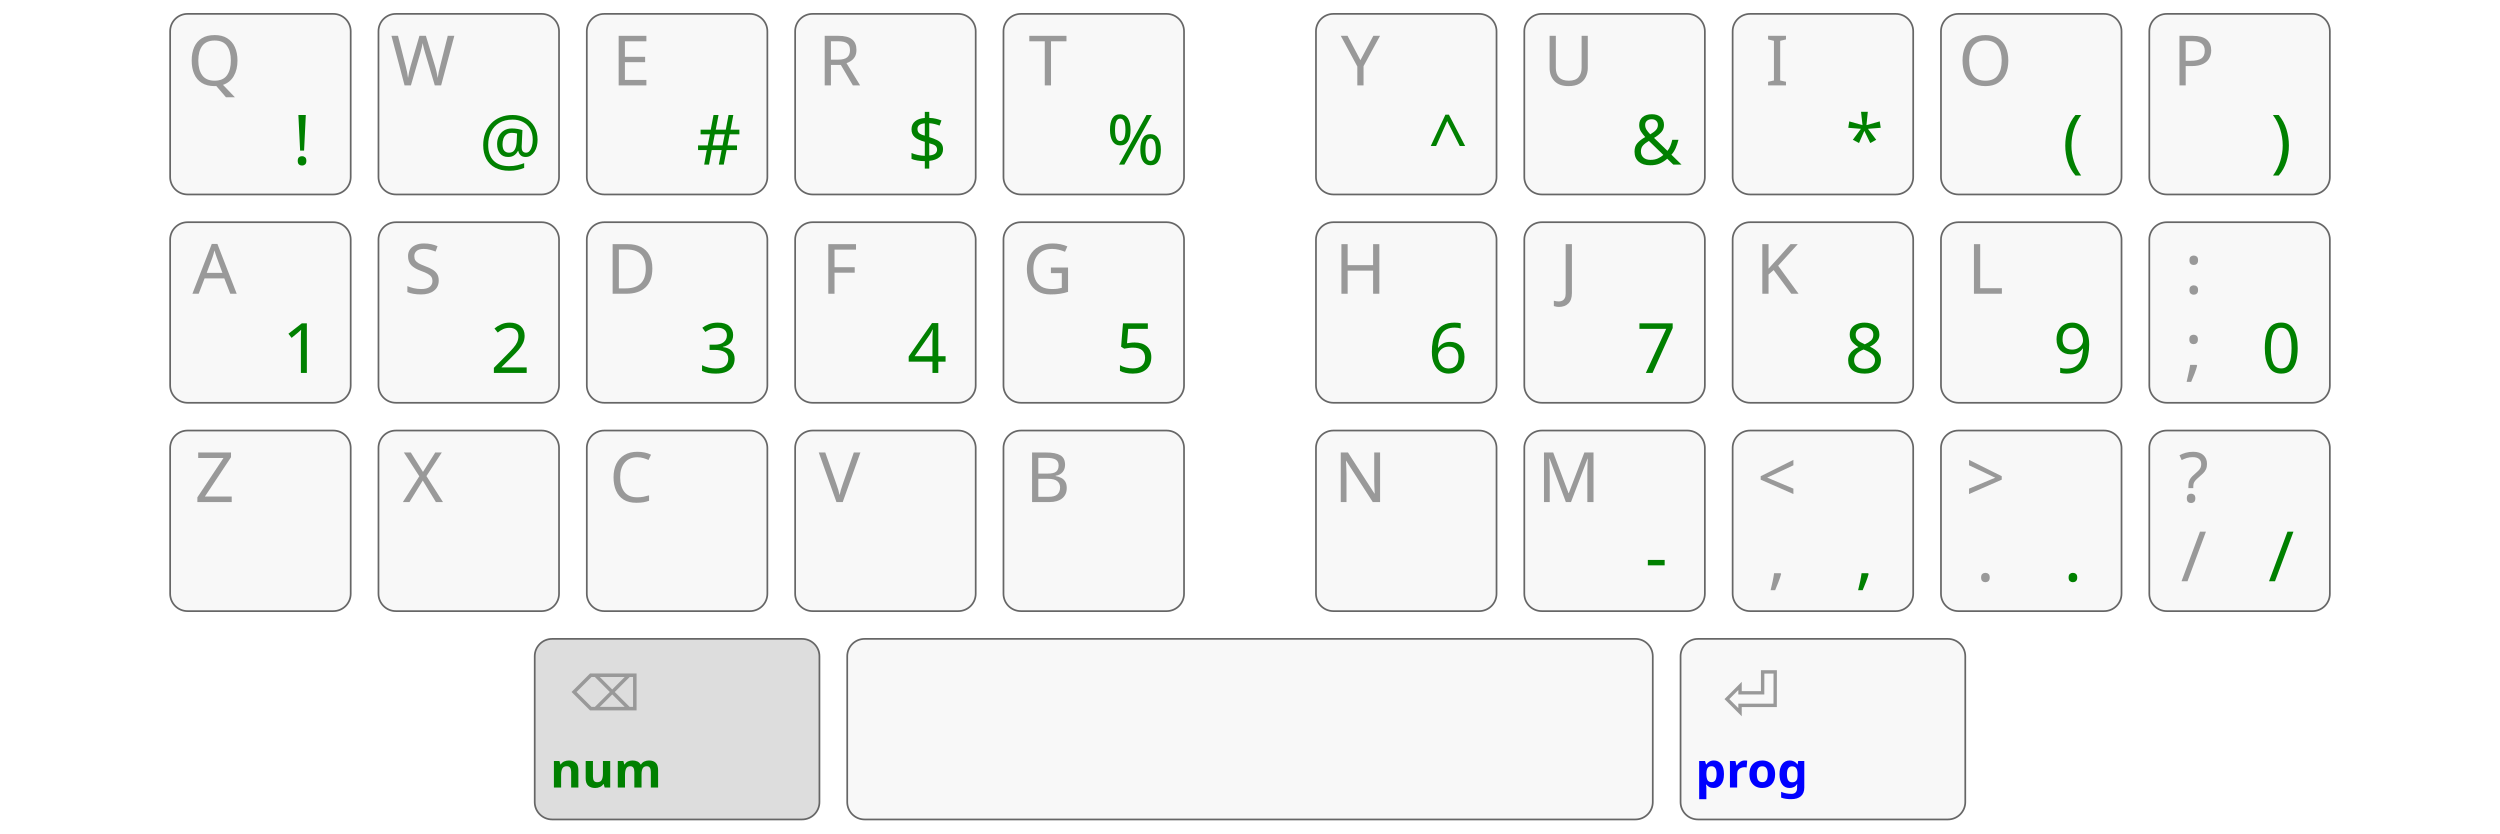
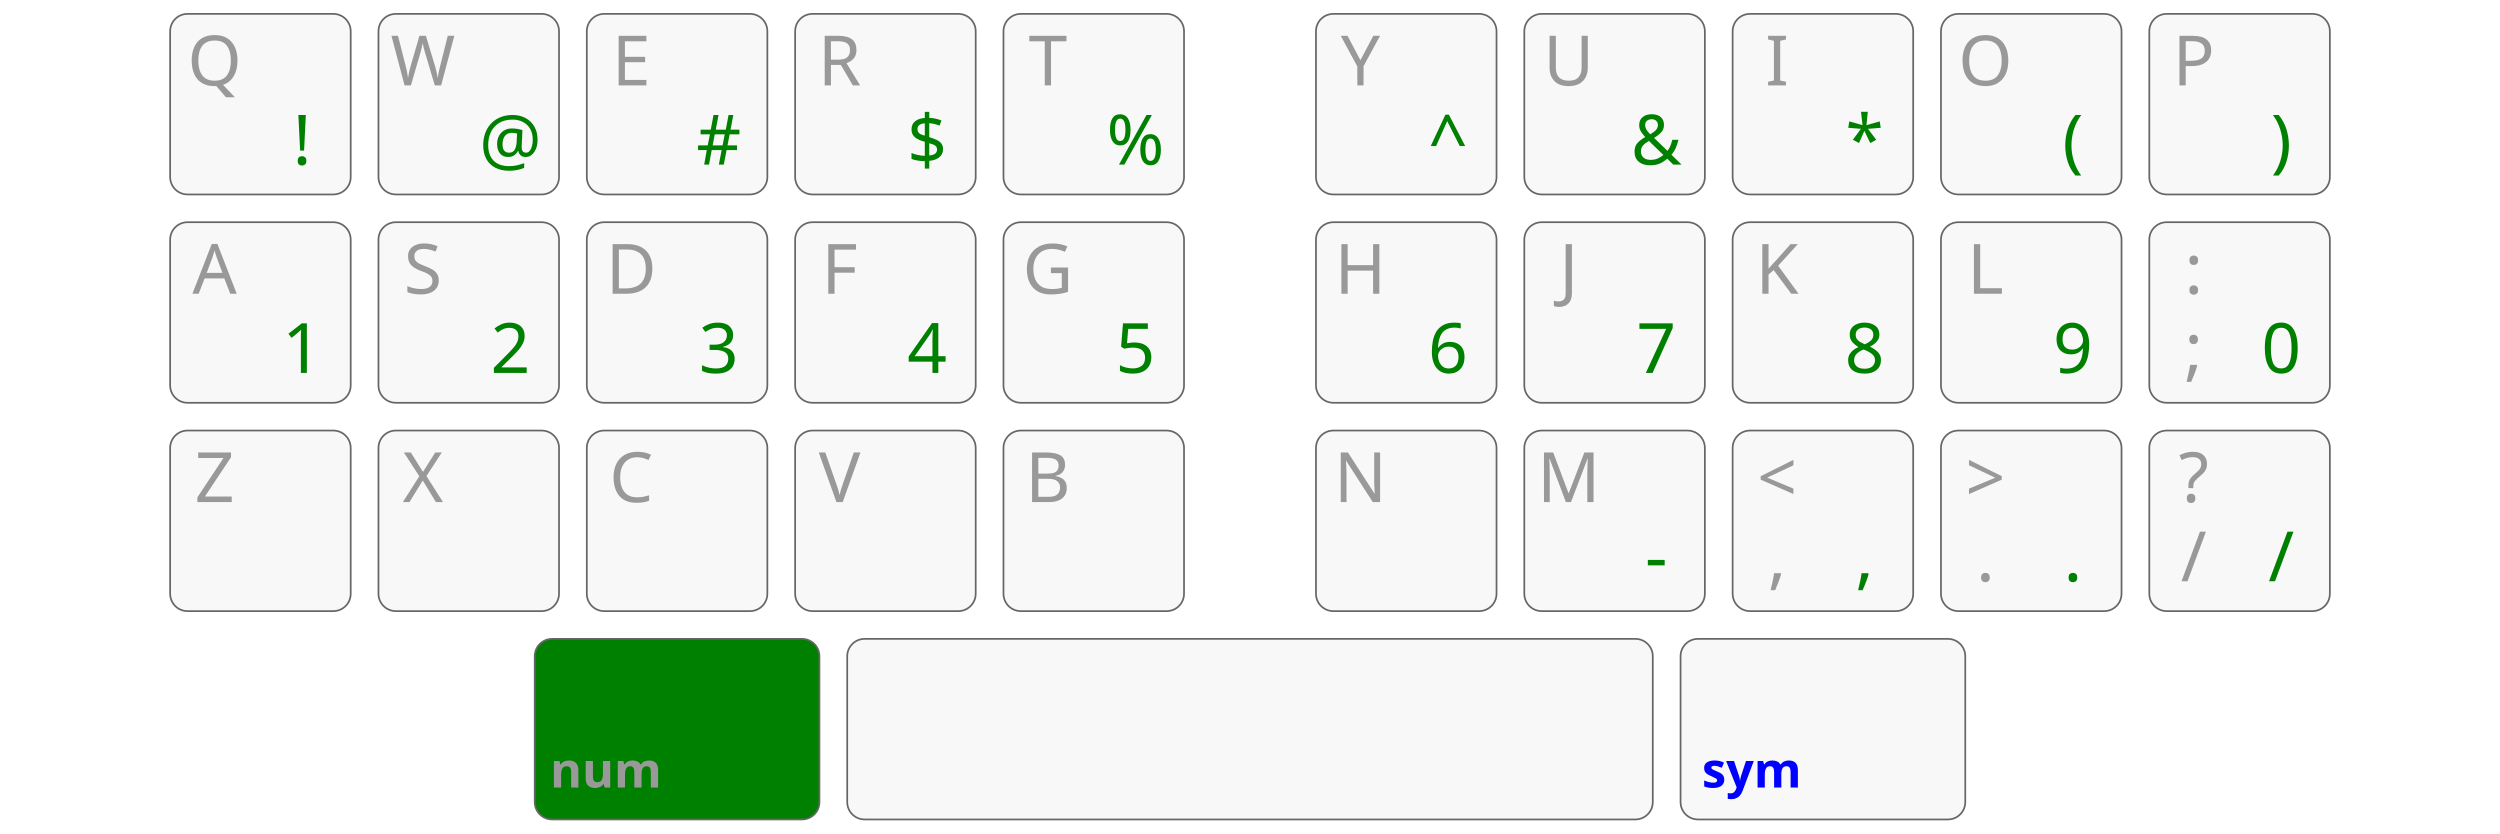
<svg xmlns="http://www.w3.org/2000/svg" viewBox="90 60 720 240">
  <style>
    rect, path {
      fill: #f8f8f8;
      stroke: #666;
      stroke-width: .5px;
    }
    text {
      fill: #999;
      font: normal 20px sans-serif;
      text-align: center;
      text-anchor: middle;
    }

    #row_AD { transform: translate(64px,  64px); }
    #row_AC { transform: translate(64px, 124px); }
    #row_AB { transform: translate(64px, 184px); }
    #row_AA { transform: translate(64px, 244px); }
    .left   { transform: translate(-15px, 0); }
    .right  { transform: translate(+15px, 0); }

    .layer  { font-size: 14px; font-weight: bold; }
    .layerNum { fill: green; }
    .layerSym { fill: blue; }
-     .active   { fill: #ddd; }

    @media (prefers-color-scheme: dark) {
      text      { fill: #888; }
      rect      { fill: #444; }
-       .active   { fill: #666; }
      .layerNum { fill: #6d6; }
      .layerSym { fill: #99f; }
    }
  </style>
  <g id="row_AD">
    <g class="left">
      <g transform="translate(90)">
        <rect width="52" height="52" rx="5" ry="5" />
        <text x="12.8" y="20.6" class="level2">Q</text>
        <text x="38.0" y="43.4" class="layerNum">!</text>
      </g>
      <g transform="translate(150)">
        <rect width="52" height="52" rx="5" ry="5" />
        <text x="12.8" y="20.6" class="level2">W</text>
        <text x="38.0" y="43.4" class="layerNum">@</text>
      </g>
      <g transform="translate(210)">
        <rect width="52" height="52" rx="5" ry="5" />
        <text x="12.8" y="20.6" class="level2">E</text>
        <text x="38.0" y="43.4" class="layerNum">#</text>
      </g>
      <g transform="translate(270)">
        <rect width="52" height="52" rx="5" ry="5" />
        <text x="12.8" y="20.6" class="level2">R</text>
        <text x="38.0" y="43.4" class="layerNum">$</text>
      </g>
      <g transform="translate(330)">
        <rect width="52" height="52" rx="5" ry="5" />
        <text x="12.8" y="20.6" class="level2">T</text>
        <text x="38.0" y="43.4" class="layerNum">%</text>
      </g>
    </g>
    <g class="right">
      <g transform="translate(390)">
        <rect width="52" height="52" rx="5" ry="5" />
        <text x="12.8" y="20.6" class="level2">Y</text>
        <text x="38.0" y="43.4" class="layerNum">^</text>
      </g>
      <g transform="translate(450)">
        <rect width="52" height="52" rx="5" ry="5" />
        <text x="12.8" y="20.6" class="level2">U</text>
        <text x="38.0" y="43.4" class="layerNum">&amp;</text>
      </g>
      <g transform="translate(510)">
        <rect width="52" height="52" rx="5" ry="5" />
        <text x="12.8" y="20.6" class="level2">I</text>
        <text x="38.0" y="43.4" class="layerNum">*</text>
      </g>
      <g transform="translate(570)">
        <rect width="52" height="52" rx="5" ry="5" />
        <text x="12.8" y="20.6" class="level2">O</text>
        <text x="38.0" y="43.4" class="layerNum">(</text>
      </g>
      <g transform="translate(630)">
        <rect width="52" height="52" rx="5" ry="5" />
        <text x="12.8" y="20.6" class="level2">P</text>
        <text x="38.0" y="43.4" class="layerNum">)</text>
      </g>
    </g>
  </g>
  <g id="row_AC">
    <g class="left">
      <g transform="translate(90)">
        <rect width="52" height="52" rx="5" ry="5" />
        <text x="12.8" y="20.6" class="level2">A</text>
        <text x="38.0" y="43.4" class="layerNum">1</text>
      </g>
      <g transform="translate(150)">
        <rect width="52" height="52" rx="5" ry="5" />
        <text x="12.8" y="20.6" class="level2">S</text>
        <text x="38.0" y="43.4" class="layerNum">2</text>
      </g>
      <g transform="translate(210)">
        <rect width="52" height="52" rx="5" ry="5" />
        <text x="12.8" y="20.6" class="level2">D</text>
        <text x="38.0" y="43.4" class="layerNum">3</text>
      </g>
      <g transform="translate(270)">
        <rect width="52" height="52" rx="5" ry="5" />
        <text x="12.8" y="20.6" class="level2">F</text>
        <text x="38.0" y="43.4" class="layerNum">4</text>
      </g>
      <g transform="translate(330)">
        <rect width="52" height="52" rx="5" ry="5" />
        <text x="12.8" y="20.6" class="level2">G</text>
        <text x="38.0" y="43.4" class="layerNum">5</text>
      </g>
    </g>
    <g class="right">
      <g transform="translate(390)">
        <rect width="52" height="52" rx="5" ry="5" />
        <text x="12.8" y="20.6" class="level2">H</text>
        <text x="38.0" y="43.4" class="layerNum">6</text>
      </g>
      <g transform="translate(450)">
        <rect width="52" height="52" rx="5" ry="5" />
        <text x="12.8" y="20.6" class="level2">J</text>
        <text x="38.0" y="43.4" class="layerNum">7</text>
      </g>
      <g transform="translate(510)">
        <rect width="52" height="52" rx="5" ry="5" />
        <text x="12.8" y="20.6" class="level2">K</text>
        <text x="38.0" y="43.4" class="layerNum">8</text>
      </g>
      <g transform="translate(570)">
        <rect width="52" height="52" rx="5" ry="5" />
        <text x="12.8" y="20.6" class="level2">L</text>
        <text x="38.0" y="43.4" class="layerNum">9</text>
      </g>
      <g transform="translate(630)">
        <rect width="52" height="52" rx="5" ry="5" />
        <text x="12.8" y="43.4" class="level1">;</text>
        <text x="12.8" y="20.6" class="level2">:</text>
        <text x="38.0" y="43.4" class="layerNum">0</text>
      </g>
    </g>
  </g>
  <g id="row_AB">
    <g class="left">
      <g transform="translate(90)">
        <rect width="52" height="52" rx="5" ry="5" />
        <text x="12.8" y="20.6" class="level2">Z</text>
      </g>
      <g transform="translate(150)">
        <rect width="52" height="52" rx="5" ry="5" />
        <text x="12.8" y="20.6" class="level2">X</text>
      </g>
      <g transform="translate(210)">
        <rect width="52" height="52" rx="5" ry="5" />
        <text x="12.8" y="20.6" class="level2">C</text>
      </g>
      <g transform="translate(270)">
        <rect width="52" height="52" rx="5" ry="5" />
        <text x="12.8" y="20.6" class="level2">V</text>
      </g>
      <g transform="translate(330)">
        <rect width="52" height="52" rx="5" ry="5" />
        <text x="12.8" y="20.6" class="level2">B</text>
      </g>
    </g>
    <g class="right">
      <g transform="translate(390)">
        <rect width="52" height="52" rx="5" ry="5" />
        <text x="12.8" y="20.6" class="level2">N</text>
      </g>
      <g transform="translate(450)">
        <rect width="52" height="52" rx="5" ry="5" />
        <text x="12.8" y="20.6" class="level2">M</text>
        <text x="38.0" y="43.4" class="layerNum">-</text>
      </g>
      <g transform="translate(510)">
        <rect width="52" height="52" rx="5" ry="5" />
        <text x="12.8" y="43.4" class="level1">,</text>
        <text x="12.8" y="20.6" class="level2">&lt;</text>
        <text x="38.0" y="43.4" class="layerNum">,</text>
      </g>
      <g transform="translate(570)">
        <rect width="52" height="52" rx="5" ry="5" />
        <text x="12.8" y="43.4" class="level1">.</text>
        <text x="12.8" y="20.6" class="level2">&gt;</text>
        <text x="38.0" y="43.4" class="layerNum">.</text>
      </g>
      <g transform="translate(630)">
        <rect width="52" height="52" rx="5" ry="5" />
        <text x="12.8" y="43.4" class="level1">/</text>
        <text x="12.8" y="20.6" class="level2">?</text>
        <text x="38.0" y="43.4" class="layerNum">/</text>
      </g>
    </g>
  </g>
  <g id="row_AA">
    <g transform="translate(180)">
-       <rect width="82" height="52" rx="5" ry="5" class="active" />
-       <text x="20.5" y="20.6" class="level2" style="font-size: 14px;">⌫</text>
-       <text x="20.5" y="42.8" class="layer layerNum">num</text>
+       <rect width="82" height="52" rx="5" ry="5" class="layerNum" />
+       <text x="20.5" y="42.8" class="layer">num</text>
    </g>
    <g transform="translate(270)">
      <rect width="232" height="52" rx="5" ry="5" />
    </g>
    <g transform="translate(510)">
      <rect width="82" height="52" rx="5" ry="5" />
-       <text x="20.5" y="23.6" class="level2">⏎</text>
-       <text x="20.5" y="42.8" class="layer layerSym">prog</text>
+       <text x="20.5" y="42.8" class="layer layerSym">sym</text>
    </g>
  </g>
</svg>
